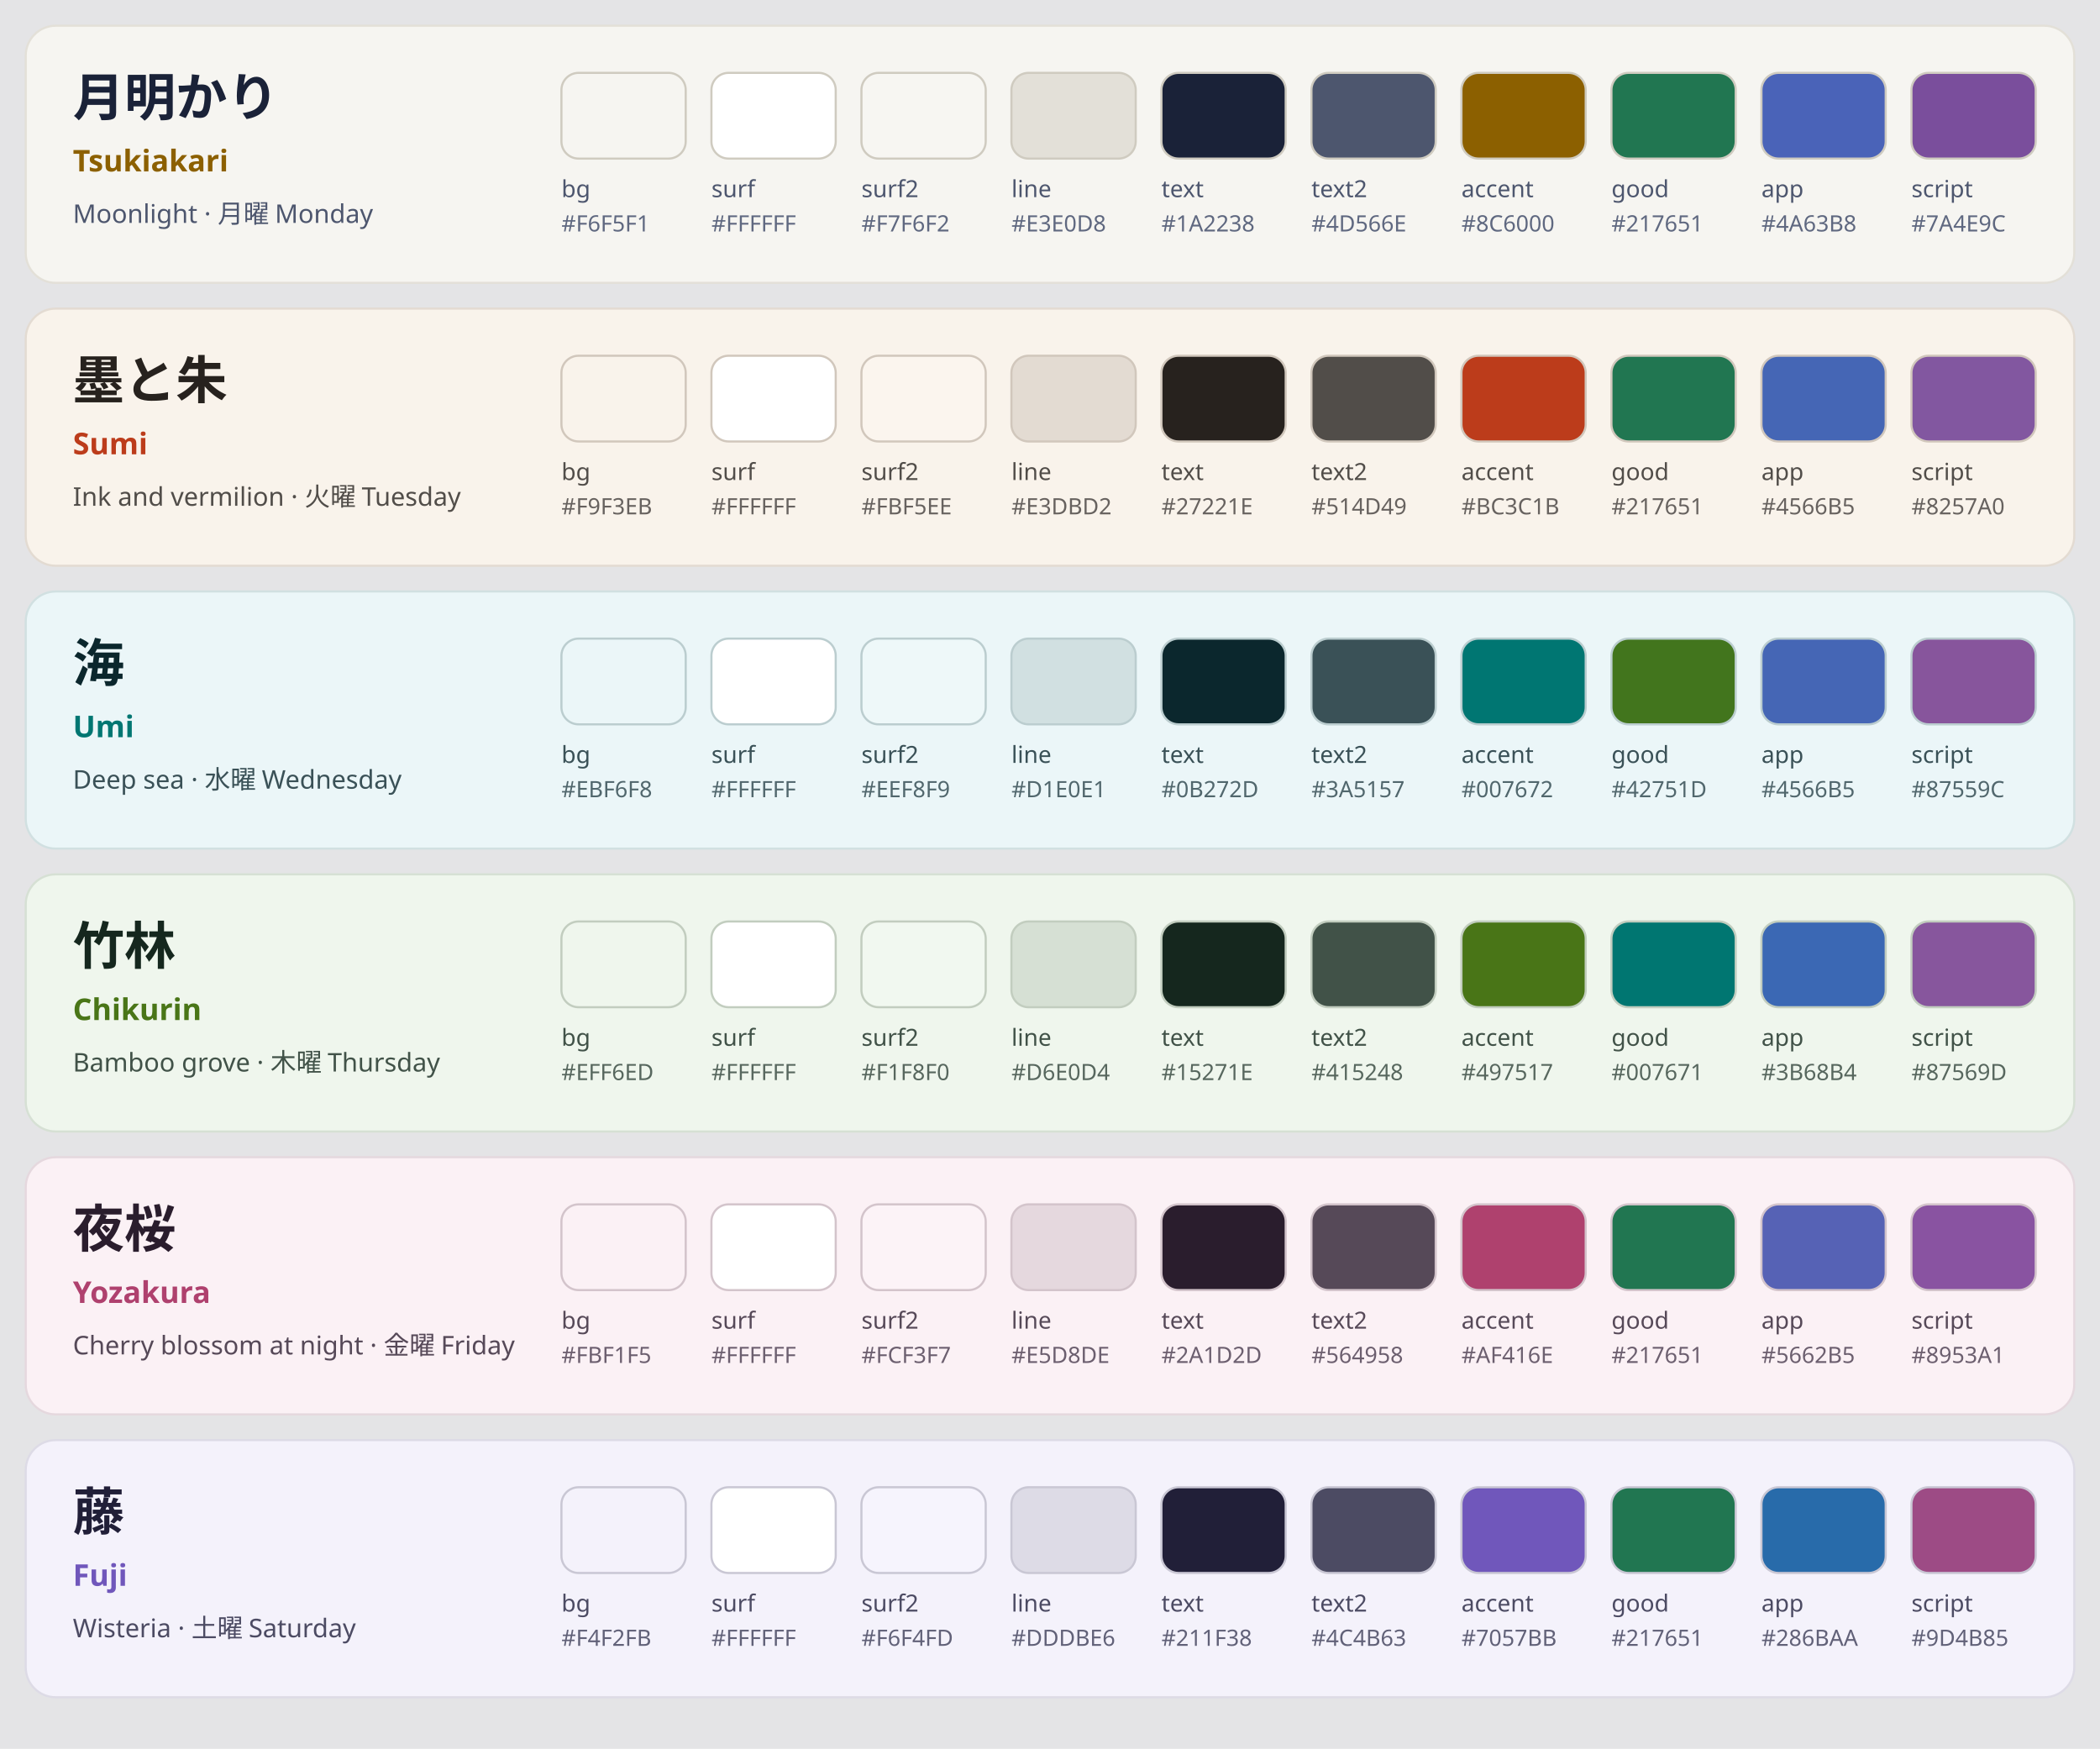
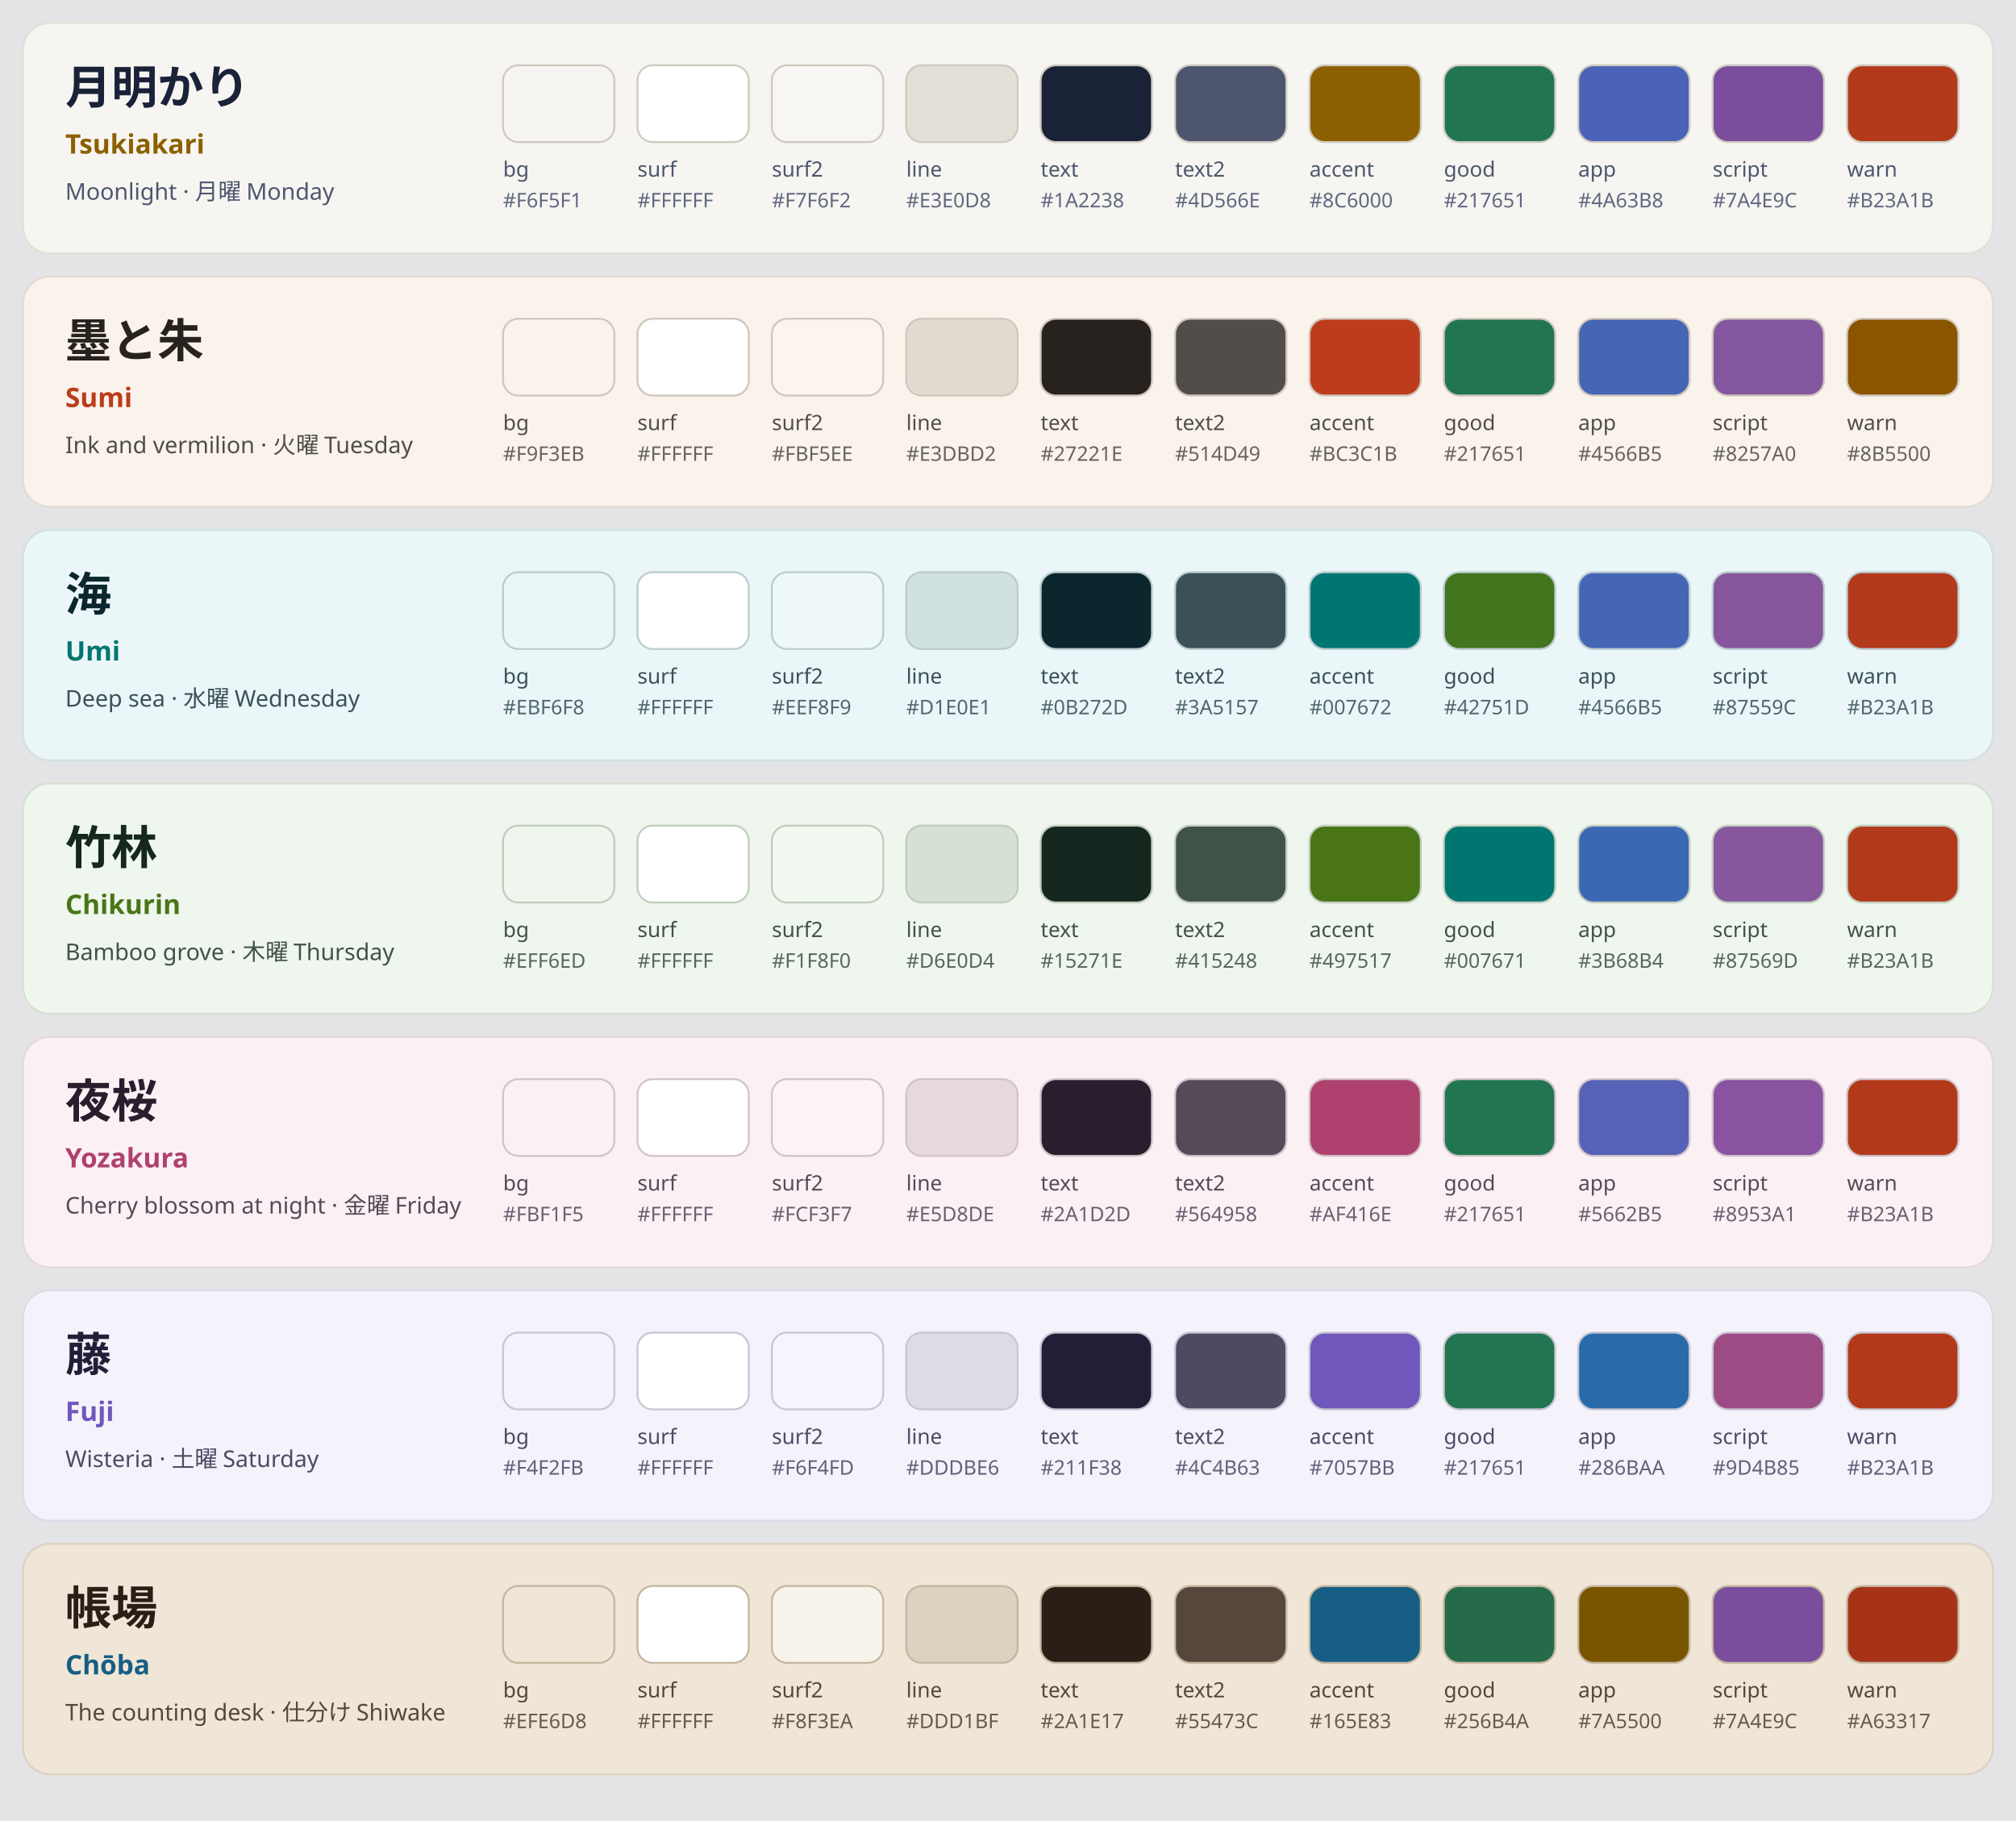
- <svg xmlns="http://www.w3.org/2000/svg" viewBox="0 0 980 816" width="980" height="816" role="img" aria-label="The six light colour themes" font-family="'Hiragino Sans', 'Yu Gothic UI', 'Noto Sans JP', system-ui, sans-serif">
-   <rect width="980" height="816" fill="#E4E4E6" />
+ <svg xmlns="http://www.w3.org/2000/svg" viewBox="0 0 1050 948" width="1050" height="948" role="img" aria-label="The light colour themes" font-family="'Hiragino Sans', 'Yu Gothic UI', 'Noto Sans JP', system-ui, sans-serif">
+   <rect width="1050" height="948" fill="#E4E4E6" />
  <g transform="translate(12 12)">
-     <rect width="956" height="120" rx="14" fill="#F6F5F1" stroke="#E3E0D8" />
+     <rect width="1026" height="120" rx="14" fill="#F6F5F1" stroke="#E3E0D8" />
    <text x="22" y="42" font-size="24" font-weight="700" fill="#1A2238">月明かり</text>
    <text x="22" y="68" font-size="14" font-weight="600" fill="#8C6000">Tsukiakari</text>
    <text x="22" y="92" font-size="12" fill="#4D566E">Moonlight · 月曜 Monday</text>
    <rect x="250" y="22" width="58" height="40" rx="8" fill="#F6F5F1" stroke="#CFCBC0" />
    <text x="250" y="80" font-size="11" fill="#4D566E">bg</text>
    <text x="250" y="96" font-size="10.5" fill="#5F6880">#F6F5F1</text>
    <rect x="320" y="22" width="58" height="40" rx="8" fill="#FFFFFF" stroke="#CFCBC0" />
    <text x="320" y="80" font-size="11" fill="#4D566E">surf</text>
    <text x="320" y="96" font-size="10.5" fill="#5F6880">#FFFFFF</text>
    <rect x="390" y="22" width="58" height="40" rx="8" fill="#F7F6F2" stroke="#CFCBC0" />
    <text x="390" y="80" font-size="11" fill="#4D566E">surf2</text>
    <text x="390" y="96" font-size="10.5" fill="#5F6880">#F7F6F2</text>
    <rect x="460" y="22" width="58" height="40" rx="8" fill="#E3E0D8" stroke="#CFCBC0" />
    <text x="460" y="80" font-size="11" fill="#4D566E">line</text>
    <text x="460" y="96" font-size="10.5" fill="#5F6880">#E3E0D8</text>
    <rect x="530" y="22" width="58" height="40" rx="8" fill="#1A2238" stroke="#CFCBC0" />
    <text x="530" y="80" font-size="11" fill="#4D566E">text</text>
    <text x="530" y="96" font-size="10.5" fill="#5F6880">#1A2238</text>
    <rect x="600" y="22" width="58" height="40" rx="8" fill="#4D566E" stroke="#CFCBC0" />
    <text x="600" y="80" font-size="11" fill="#4D566E">text2</text>
    <text x="600" y="96" font-size="10.5" fill="#5F6880">#4D566E</text>
    <rect x="670" y="22" width="58" height="40" rx="8" fill="#8C6000" stroke="#CFCBC0" />
    <text x="670" y="80" font-size="11" fill="#4D566E">accent</text>
    <text x="670" y="96" font-size="10.5" fill="#5F6880">#8C6000</text>
    <rect x="740" y="22" width="58" height="40" rx="8" fill="#217651" stroke="#CFCBC0" />
    <text x="740" y="80" font-size="11" fill="#4D566E">good</text>
    <text x="740" y="96" font-size="10.5" fill="#5F6880">#217651</text>
    <rect x="810" y="22" width="58" height="40" rx="8" fill="#4A63B8" stroke="#CFCBC0" />
    <text x="810" y="80" font-size="11" fill="#4D566E">app</text>
    <text x="810" y="96" font-size="10.5" fill="#5F6880">#4A63B8</text>
    <rect x="880" y="22" width="58" height="40" rx="8" fill="#7A4E9C" stroke="#CFCBC0" />
    <text x="880" y="80" font-size="11" fill="#4D566E">script</text>
    <text x="880" y="96" font-size="10.5" fill="#5F6880">#7A4E9C</text>
+     <rect x="950" y="22" width="58" height="40" rx="8" fill="#B23A1B" stroke="#CFCBC0" />
+     <text x="950" y="80" font-size="11" fill="#4D566E">warn</text>
+     <text x="950" y="96" font-size="10.5" fill="#5F6880">#B23A1B</text>
  </g>
  <g transform="translate(12 144)">
-     <rect width="956" height="120" rx="14" fill="#F9F3EB" stroke="#E3DBD2" />
+     <rect width="1026" height="120" rx="14" fill="#F9F3EB" stroke="#E3DBD2" />
    <text x="22" y="42" font-size="24" font-weight="700" fill="#27221E">墨と朱</text>
    <text x="22" y="68" font-size="14" font-weight="600" fill="#BC3C1B">Sumi</text>
    <text x="22" y="92" font-size="12" fill="#514D49">Ink and vermilion · 火曜 Tuesday</text>
    <rect x="250" y="22" width="58" height="40" rx="8" fill="#F9F3EB" stroke="#D1C7BC" />
    <text x="250" y="80" font-size="11" fill="#514D49">bg</text>
    <text x="250" y="96" font-size="10.5" fill="#67625F">#F9F3EB</text>
    <rect x="320" y="22" width="58" height="40" rx="8" fill="#FFFFFF" stroke="#D1C7BC" />
    <text x="320" y="80" font-size="11" fill="#514D49">surf</text>
    <text x="320" y="96" font-size="10.5" fill="#67625F">#FFFFFF</text>
    <rect x="390" y="22" width="58" height="40" rx="8" fill="#FBF5EE" stroke="#D1C7BC" />
    <text x="390" y="80" font-size="11" fill="#514D49">surf2</text>
    <text x="390" y="96" font-size="10.5" fill="#67625F">#FBF5EE</text>
    <rect x="460" y="22" width="58" height="40" rx="8" fill="#E3DBD2" stroke="#D1C7BC" />
    <text x="460" y="80" font-size="11" fill="#514D49">line</text>
    <text x="460" y="96" font-size="10.5" fill="#67625F">#E3DBD2</text>
    <rect x="530" y="22" width="58" height="40" rx="8" fill="#27221E" stroke="#D1C7BC" />
    <text x="530" y="80" font-size="11" fill="#514D49">text</text>
    <text x="530" y="96" font-size="10.5" fill="#67625F">#27221E</text>
    <rect x="600" y="22" width="58" height="40" rx="8" fill="#514D49" stroke="#D1C7BC" />
    <text x="600" y="80" font-size="11" fill="#514D49">text2</text>
    <text x="600" y="96" font-size="10.5" fill="#67625F">#514D49</text>
    <rect x="670" y="22" width="58" height="40" rx="8" fill="#BC3C1B" stroke="#D1C7BC" />
    <text x="670" y="80" font-size="11" fill="#514D49">accent</text>
    <text x="670" y="96" font-size="10.5" fill="#67625F">#BC3C1B</text>
    <rect x="740" y="22" width="58" height="40" rx="8" fill="#217651" stroke="#D1C7BC" />
    <text x="740" y="80" font-size="11" fill="#514D49">good</text>
    <text x="740" y="96" font-size="10.5" fill="#67625F">#217651</text>
    <rect x="810" y="22" width="58" height="40" rx="8" fill="#4566B5" stroke="#D1C7BC" />
    <text x="810" y="80" font-size="11" fill="#514D49">app</text>
    <text x="810" y="96" font-size="10.5" fill="#67625F">#4566B5</text>
    <rect x="880" y="22" width="58" height="40" rx="8" fill="#8257A0" stroke="#D1C7BC" />
    <text x="880" y="80" font-size="11" fill="#514D49">script</text>
    <text x="880" y="96" font-size="10.5" fill="#67625F">#8257A0</text>
+     <rect x="950" y="22" width="58" height="40" rx="8" fill="#8B5500" stroke="#D1C7BC" />
+     <text x="950" y="80" font-size="11" fill="#514D49">warn</text>
+     <text x="950" y="96" font-size="10.5" fill="#67625F">#8B5500</text>
  </g>
  <g transform="translate(12 276)">
-     <rect width="956" height="120" rx="14" fill="#EBF6F8" stroke="#D1E0E1" />
+     <rect width="1026" height="120" rx="14" fill="#EBF6F8" stroke="#D1E0E1" />
    <text x="22" y="42" font-size="24" font-weight="700" fill="#0B272D">海</text>
    <text x="22" y="68" font-size="14" font-weight="600" fill="#007672">Umi</text>
    <text x="22" y="92" font-size="12" fill="#3A5157">Deep sea · 水曜 Wednesday</text>
    <rect x="250" y="22" width="58" height="40" rx="8" fill="#EBF6F8" stroke="#BBCDCF" />
    <text x="250" y="80" font-size="11" fill="#3A5157">bg</text>
    <text x="250" y="96" font-size="10.5" fill="#51676D">#EBF6F8</text>
    <rect x="320" y="22" width="58" height="40" rx="8" fill="#FFFFFF" stroke="#BBCDCF" />
    <text x="320" y="80" font-size="11" fill="#3A5157">surf</text>
    <text x="320" y="96" font-size="10.5" fill="#51676D">#FFFFFF</text>
    <rect x="390" y="22" width="58" height="40" rx="8" fill="#EEF8F9" stroke="#BBCDCF" />
    <text x="390" y="80" font-size="11" fill="#3A5157">surf2</text>
    <text x="390" y="96" font-size="10.5" fill="#51676D">#EEF8F9</text>
    <rect x="460" y="22" width="58" height="40" rx="8" fill="#D1E0E1" stroke="#BBCDCF" />
    <text x="460" y="80" font-size="11" fill="#3A5157">line</text>
    <text x="460" y="96" font-size="10.5" fill="#51676D">#D1E0E1</text>
    <rect x="530" y="22" width="58" height="40" rx="8" fill="#0B272D" stroke="#BBCDCF" />
    <text x="530" y="80" font-size="11" fill="#3A5157">text</text>
    <text x="530" y="96" font-size="10.5" fill="#51676D">#0B272D</text>
    <rect x="600" y="22" width="58" height="40" rx="8" fill="#3A5157" stroke="#BBCDCF" />
    <text x="600" y="80" font-size="11" fill="#3A5157">text2</text>
    <text x="600" y="96" font-size="10.5" fill="#51676D">#3A5157</text>
    <rect x="670" y="22" width="58" height="40" rx="8" fill="#007672" stroke="#BBCDCF" />
    <text x="670" y="80" font-size="11" fill="#3A5157">accent</text>
    <text x="670" y="96" font-size="10.5" fill="#51676D">#007672</text>
    <rect x="740" y="22" width="58" height="40" rx="8" fill="#42751D" stroke="#BBCDCF" />
    <text x="740" y="80" font-size="11" fill="#3A5157">good</text>
    <text x="740" y="96" font-size="10.5" fill="#51676D">#42751D</text>
    <rect x="810" y="22" width="58" height="40" rx="8" fill="#4566B5" stroke="#BBCDCF" />
    <text x="810" y="80" font-size="11" fill="#3A5157">app</text>
    <text x="810" y="96" font-size="10.5" fill="#51676D">#4566B5</text>
    <rect x="880" y="22" width="58" height="40" rx="8" fill="#87559C" stroke="#BBCDCF" />
    <text x="880" y="80" font-size="11" fill="#3A5157">script</text>
    <text x="880" y="96" font-size="10.5" fill="#51676D">#87559C</text>
+     <rect x="950" y="22" width="58" height="40" rx="8" fill="#B23A1B" stroke="#BBCDCF" />
+     <text x="950" y="80" font-size="11" fill="#3A5157">warn</text>
+     <text x="950" y="96" font-size="10.5" fill="#51676D">#B23A1B</text>
  </g>
  <g transform="translate(12 408)">
-     <rect width="956" height="120" rx="14" fill="#EFF6ED" stroke="#D6E0D4" />
+     <rect width="1026" height="120" rx="14" fill="#EFF6ED" stroke="#D6E0D4" />
    <text x="22" y="42" font-size="24" font-weight="700" fill="#15271E">竹林</text>
    <text x="22" y="68" font-size="14" font-weight="600" fill="#497517">Chikurin</text>
    <text x="22" y="92" font-size="12" fill="#415248">Bamboo grove · 木曜 Thursday</text>
    <rect x="250" y="22" width="58" height="40" rx="8" fill="#EFF6ED" stroke="#C2CDBF" />
    <text x="250" y="80" font-size="11" fill="#415248">bg</text>
    <text x="250" y="96" font-size="10.5" fill="#57675E">#EFF6ED</text>
    <rect x="320" y="22" width="58" height="40" rx="8" fill="#FFFFFF" stroke="#C2CDBF" />
    <text x="320" y="80" font-size="11" fill="#415248">surf</text>
    <text x="320" y="96" font-size="10.5" fill="#57675E">#FFFFFF</text>
    <rect x="390" y="22" width="58" height="40" rx="8" fill="#F1F8F0" stroke="#C2CDBF" />
    <text x="390" y="80" font-size="11" fill="#415248">surf2</text>
    <text x="390" y="96" font-size="10.5" fill="#57675E">#F1F8F0</text>
    <rect x="460" y="22" width="58" height="40" rx="8" fill="#D6E0D4" stroke="#C2CDBF" />
    <text x="460" y="80" font-size="11" fill="#415248">line</text>
    <text x="460" y="96" font-size="10.5" fill="#57675E">#D6E0D4</text>
    <rect x="530" y="22" width="58" height="40" rx="8" fill="#15271E" stroke="#C2CDBF" />
    <text x="530" y="80" font-size="11" fill="#415248">text</text>
    <text x="530" y="96" font-size="10.5" fill="#57675E">#15271E</text>
    <rect x="600" y="22" width="58" height="40" rx="8" fill="#415248" stroke="#C2CDBF" />
    <text x="600" y="80" font-size="11" fill="#415248">text2</text>
    <text x="600" y="96" font-size="10.5" fill="#57675E">#415248</text>
    <rect x="670" y="22" width="58" height="40" rx="8" fill="#497517" stroke="#C2CDBF" />
    <text x="670" y="80" font-size="11" fill="#415248">accent</text>
    <text x="670" y="96" font-size="10.5" fill="#57675E">#497517</text>
    <rect x="740" y="22" width="58" height="40" rx="8" fill="#007671" stroke="#C2CDBF" />
    <text x="740" y="80" font-size="11" fill="#415248">good</text>
    <text x="740" y="96" font-size="10.5" fill="#57675E">#007671</text>
    <rect x="810" y="22" width="58" height="40" rx="8" fill="#3B68B4" stroke="#C2CDBF" />
    <text x="810" y="80" font-size="11" fill="#415248">app</text>
    <text x="810" y="96" font-size="10.5" fill="#57675E">#3B68B4</text>
    <rect x="880" y="22" width="58" height="40" rx="8" fill="#87569D" stroke="#C2CDBF" />
    <text x="880" y="80" font-size="11" fill="#415248">script</text>
    <text x="880" y="96" font-size="10.5" fill="#57675E">#87569D</text>
+     <rect x="950" y="22" width="58" height="40" rx="8" fill="#B23A1B" stroke="#C2CDBF" />
+     <text x="950" y="80" font-size="11" fill="#415248">warn</text>
+     <text x="950" y="96" font-size="10.5" fill="#57675E">#B23A1B</text>
  </g>
  <g transform="translate(12 540)">
-     <rect width="956" height="120" rx="14" fill="#FBF1F5" stroke="#E5D8DE" />
+     <rect width="1026" height="120" rx="14" fill="#FBF1F5" stroke="#E5D8DE" />
    <text x="22" y="42" font-size="24" font-weight="700" fill="#2A1D2D">夜桜</text>
    <text x="22" y="68" font-size="14" font-weight="600" fill="#AF416E">Yozakura</text>
    <text x="22" y="92" font-size="12" fill="#564958">Cherry blossom at night · 金曜 Friday</text>
    <rect x="250" y="22" width="58" height="40" rx="8" fill="#FBF1F5" stroke="#D3C4CB" />
    <text x="250" y="80" font-size="11" fill="#564958">bg</text>
    <text x="250" y="96" font-size="10.5" fill="#6C5F6F">#FBF1F5</text>
    <rect x="320" y="22" width="58" height="40" rx="8" fill="#FFFFFF" stroke="#D3C4CB" />
    <text x="320" y="80" font-size="11" fill="#564958">surf</text>
    <text x="320" y="96" font-size="10.5" fill="#6C5F6F">#FFFFFF</text>
    <rect x="390" y="22" width="58" height="40" rx="8" fill="#FCF3F7" stroke="#D3C4CB" />
    <text x="390" y="80" font-size="11" fill="#564958">surf2</text>
    <text x="390" y="96" font-size="10.5" fill="#6C5F6F">#FCF3F7</text>
    <rect x="460" y="22" width="58" height="40" rx="8" fill="#E5D8DE" stroke="#D3C4CB" />
    <text x="460" y="80" font-size="11" fill="#564958">line</text>
    <text x="460" y="96" font-size="10.5" fill="#6C5F6F">#E5D8DE</text>
    <rect x="530" y="22" width="58" height="40" rx="8" fill="#2A1D2D" stroke="#D3C4CB" />
    <text x="530" y="80" font-size="11" fill="#564958">text</text>
    <text x="530" y="96" font-size="10.5" fill="#6C5F6F">#2A1D2D</text>
    <rect x="600" y="22" width="58" height="40" rx="8" fill="#564958" stroke="#D3C4CB" />
    <text x="600" y="80" font-size="11" fill="#564958">text2</text>
    <text x="600" y="96" font-size="10.5" fill="#6C5F6F">#564958</text>
    <rect x="670" y="22" width="58" height="40" rx="8" fill="#AF416E" stroke="#D3C4CB" />
    <text x="670" y="80" font-size="11" fill="#564958">accent</text>
    <text x="670" y="96" font-size="10.5" fill="#6C5F6F">#AF416E</text>
    <rect x="740" y="22" width="58" height="40" rx="8" fill="#217651" stroke="#D3C4CB" />
    <text x="740" y="80" font-size="11" fill="#564958">good</text>
    <text x="740" y="96" font-size="10.5" fill="#6C5F6F">#217651</text>
    <rect x="810" y="22" width="58" height="40" rx="8" fill="#5662B5" stroke="#D3C4CB" />
    <text x="810" y="80" font-size="11" fill="#564958">app</text>
    <text x="810" y="96" font-size="10.5" fill="#6C5F6F">#5662B5</text>
    <rect x="880" y="22" width="58" height="40" rx="8" fill="#8953A1" stroke="#D3C4CB" />
    <text x="880" y="80" font-size="11" fill="#564958">script</text>
    <text x="880" y="96" font-size="10.5" fill="#6C5F6F">#8953A1</text>
+     <rect x="950" y="22" width="58" height="40" rx="8" fill="#B23A1B" stroke="#D3C4CB" />
+     <text x="950" y="80" font-size="11" fill="#564958">warn</text>
+     <text x="950" y="96" font-size="10.5" fill="#6C5F6F">#B23A1B</text>
  </g>
  <g transform="translate(12 672)">
-     <rect width="956" height="120" rx="14" fill="#F4F2FB" stroke="#DDDBE6" />
+     <rect width="1026" height="120" rx="14" fill="#F4F2FB" stroke="#DDDBE6" />
    <text x="22" y="42" font-size="24" font-weight="700" fill="#211F38">藤</text>
    <text x="22" y="68" font-size="14" font-weight="600" fill="#7057BB">Fuji</text>
    <text x="22" y="92" font-size="12" fill="#4C4B63">Wisteria · 土曜 Saturday</text>
    <rect x="250" y="22" width="58" height="40" rx="8" fill="#F4F2FB" stroke="#C9C7D4" />
    <text x="250" y="80" font-size="11" fill="#4C4B63">bg</text>
    <text x="250" y="96" font-size="10.5" fill="#616178">#F4F2FB</text>
    <rect x="320" y="22" width="58" height="40" rx="8" fill="#FFFFFF" stroke="#C9C7D4" />
    <text x="320" y="80" font-size="11" fill="#4C4B63">surf</text>
    <text x="320" y="96" font-size="10.5" fill="#616178">#FFFFFF</text>
    <rect x="390" y="22" width="58" height="40" rx="8" fill="#F6F4FD" stroke="#C9C7D4" />
    <text x="390" y="80" font-size="11" fill="#4C4B63">surf2</text>
    <text x="390" y="96" font-size="10.5" fill="#616178">#F6F4FD</text>
    <rect x="460" y="22" width="58" height="40" rx="8" fill="#DDDBE6" stroke="#C9C7D4" />
    <text x="460" y="80" font-size="11" fill="#4C4B63">line</text>
    <text x="460" y="96" font-size="10.5" fill="#616178">#DDDBE6</text>
    <rect x="530" y="22" width="58" height="40" rx="8" fill="#211F38" stroke="#C9C7D4" />
    <text x="530" y="80" font-size="11" fill="#4C4B63">text</text>
    <text x="530" y="96" font-size="10.5" fill="#616178">#211F38</text>
    <rect x="600" y="22" width="58" height="40" rx="8" fill="#4C4B63" stroke="#C9C7D4" />
    <text x="600" y="80" font-size="11" fill="#4C4B63">text2</text>
    <text x="600" y="96" font-size="10.5" fill="#616178">#4C4B63</text>
    <rect x="670" y="22" width="58" height="40" rx="8" fill="#7057BB" stroke="#C9C7D4" />
    <text x="670" y="80" font-size="11" fill="#4C4B63">accent</text>
    <text x="670" y="96" font-size="10.5" fill="#616178">#7057BB</text>
    <rect x="740" y="22" width="58" height="40" rx="8" fill="#217651" stroke="#C9C7D4" />
    <text x="740" y="80" font-size="11" fill="#4C4B63">good</text>
    <text x="740" y="96" font-size="10.5" fill="#616178">#217651</text>
    <rect x="810" y="22" width="58" height="40" rx="8" fill="#286BAA" stroke="#C9C7D4" />
    <text x="810" y="80" font-size="11" fill="#4C4B63">app</text>
    <text x="810" y="96" font-size="10.5" fill="#616178">#286BAA</text>
    <rect x="880" y="22" width="58" height="40" rx="8" fill="#9D4B85" stroke="#C9C7D4" />
    <text x="880" y="80" font-size="11" fill="#4C4B63">script</text>
    <text x="880" y="96" font-size="10.5" fill="#616178">#9D4B85</text>
+     <rect x="950" y="22" width="58" height="40" rx="8" fill="#B23A1B" stroke="#C9C7D4" />
+     <text x="950" y="80" font-size="11" fill="#4C4B63">warn</text>
+     <text x="950" y="96" font-size="10.5" fill="#616178">#B23A1B</text>
+   </g>
+   <g transform="translate(12 804)">
+     <rect width="1026" height="120" rx="14" fill="#EFE6D8" stroke="#DDD1BF" />
+     <text x="22" y="42" font-size="24" font-weight="700" fill="#2A1E17">帳場</text>
+     <text x="22" y="68" font-size="14" font-weight="600" fill="#165E83">Chōba</text>
+     <text x="22" y="92" font-size="12" fill="#55473C">The counting desk · 仕分け Shiwake</text>
+     <rect x="250" y="22" width="58" height="40" rx="8" fill="#EFE6D8" stroke="#C6B7A1" />
+     <text x="250" y="80" font-size="11" fill="#55473C">bg</text>
+     <text x="250" y="96" font-size="10.5" fill="#685A4E">#EFE6D8</text>
+     <rect x="320" y="22" width="58" height="40" rx="8" fill="#FFFFFF" stroke="#C6B7A1" />
+     <text x="320" y="80" font-size="11" fill="#55473C">surf</text>
+     <text x="320" y="96" font-size="10.5" fill="#685A4E">#FFFFFF</text>
+     <rect x="390" y="22" width="58" height="40" rx="8" fill="#F8F3EA" stroke="#C6B7A1" />
+     <text x="390" y="80" font-size="11" fill="#55473C">surf2</text>
+     <text x="390" y="96" font-size="10.5" fill="#685A4E">#F8F3EA</text>
+     <rect x="460" y="22" width="58" height="40" rx="8" fill="#DDD1BF" stroke="#C6B7A1" />
+     <text x="460" y="80" font-size="11" fill="#55473C">line</text>
+     <text x="460" y="96" font-size="10.5" fill="#685A4E">#DDD1BF</text>
+     <rect x="530" y="22" width="58" height="40" rx="8" fill="#2A1E17" stroke="#C6B7A1" />
+     <text x="530" y="80" font-size="11" fill="#55473C">text</text>
+     <text x="530" y="96" font-size="10.5" fill="#685A4E">#2A1E17</text>
+     <rect x="600" y="22" width="58" height="40" rx="8" fill="#55473C" stroke="#C6B7A1" />
+     <text x="600" y="80" font-size="11" fill="#55473C">text2</text>
+     <text x="600" y="96" font-size="10.5" fill="#685A4E">#55473C</text>
+     <rect x="670" y="22" width="58" height="40" rx="8" fill="#165E83" stroke="#C6B7A1" />
+     <text x="670" y="80" font-size="11" fill="#55473C">accent</text>
+     <text x="670" y="96" font-size="10.5" fill="#685A4E">#165E83</text>
+     <rect x="740" y="22" width="58" height="40" rx="8" fill="#256B4A" stroke="#C6B7A1" />
+     <text x="740" y="80" font-size="11" fill="#55473C">good</text>
+     <text x="740" y="96" font-size="10.5" fill="#685A4E">#256B4A</text>
+     <rect x="810" y="22" width="58" height="40" rx="8" fill="#7A5500" stroke="#C6B7A1" />
+     <text x="810" y="80" font-size="11" fill="#55473C">app</text>
+     <text x="810" y="96" font-size="10.5" fill="#685A4E">#7A5500</text>
+     <rect x="880" y="22" width="58" height="40" rx="8" fill="#7A4E9C" stroke="#C6B7A1" />
+     <text x="880" y="80" font-size="11" fill="#55473C">script</text>
+     <text x="880" y="96" font-size="10.5" fill="#685A4E">#7A4E9C</text>
+     <rect x="950" y="22" width="58" height="40" rx="8" fill="#A63317" stroke="#C6B7A1" />
+     <text x="950" y="80" font-size="11" fill="#55473C">warn</text>
+     <text x="950" y="96" font-size="10.5" fill="#685A4E">#A63317</text>
  </g>
</svg>
